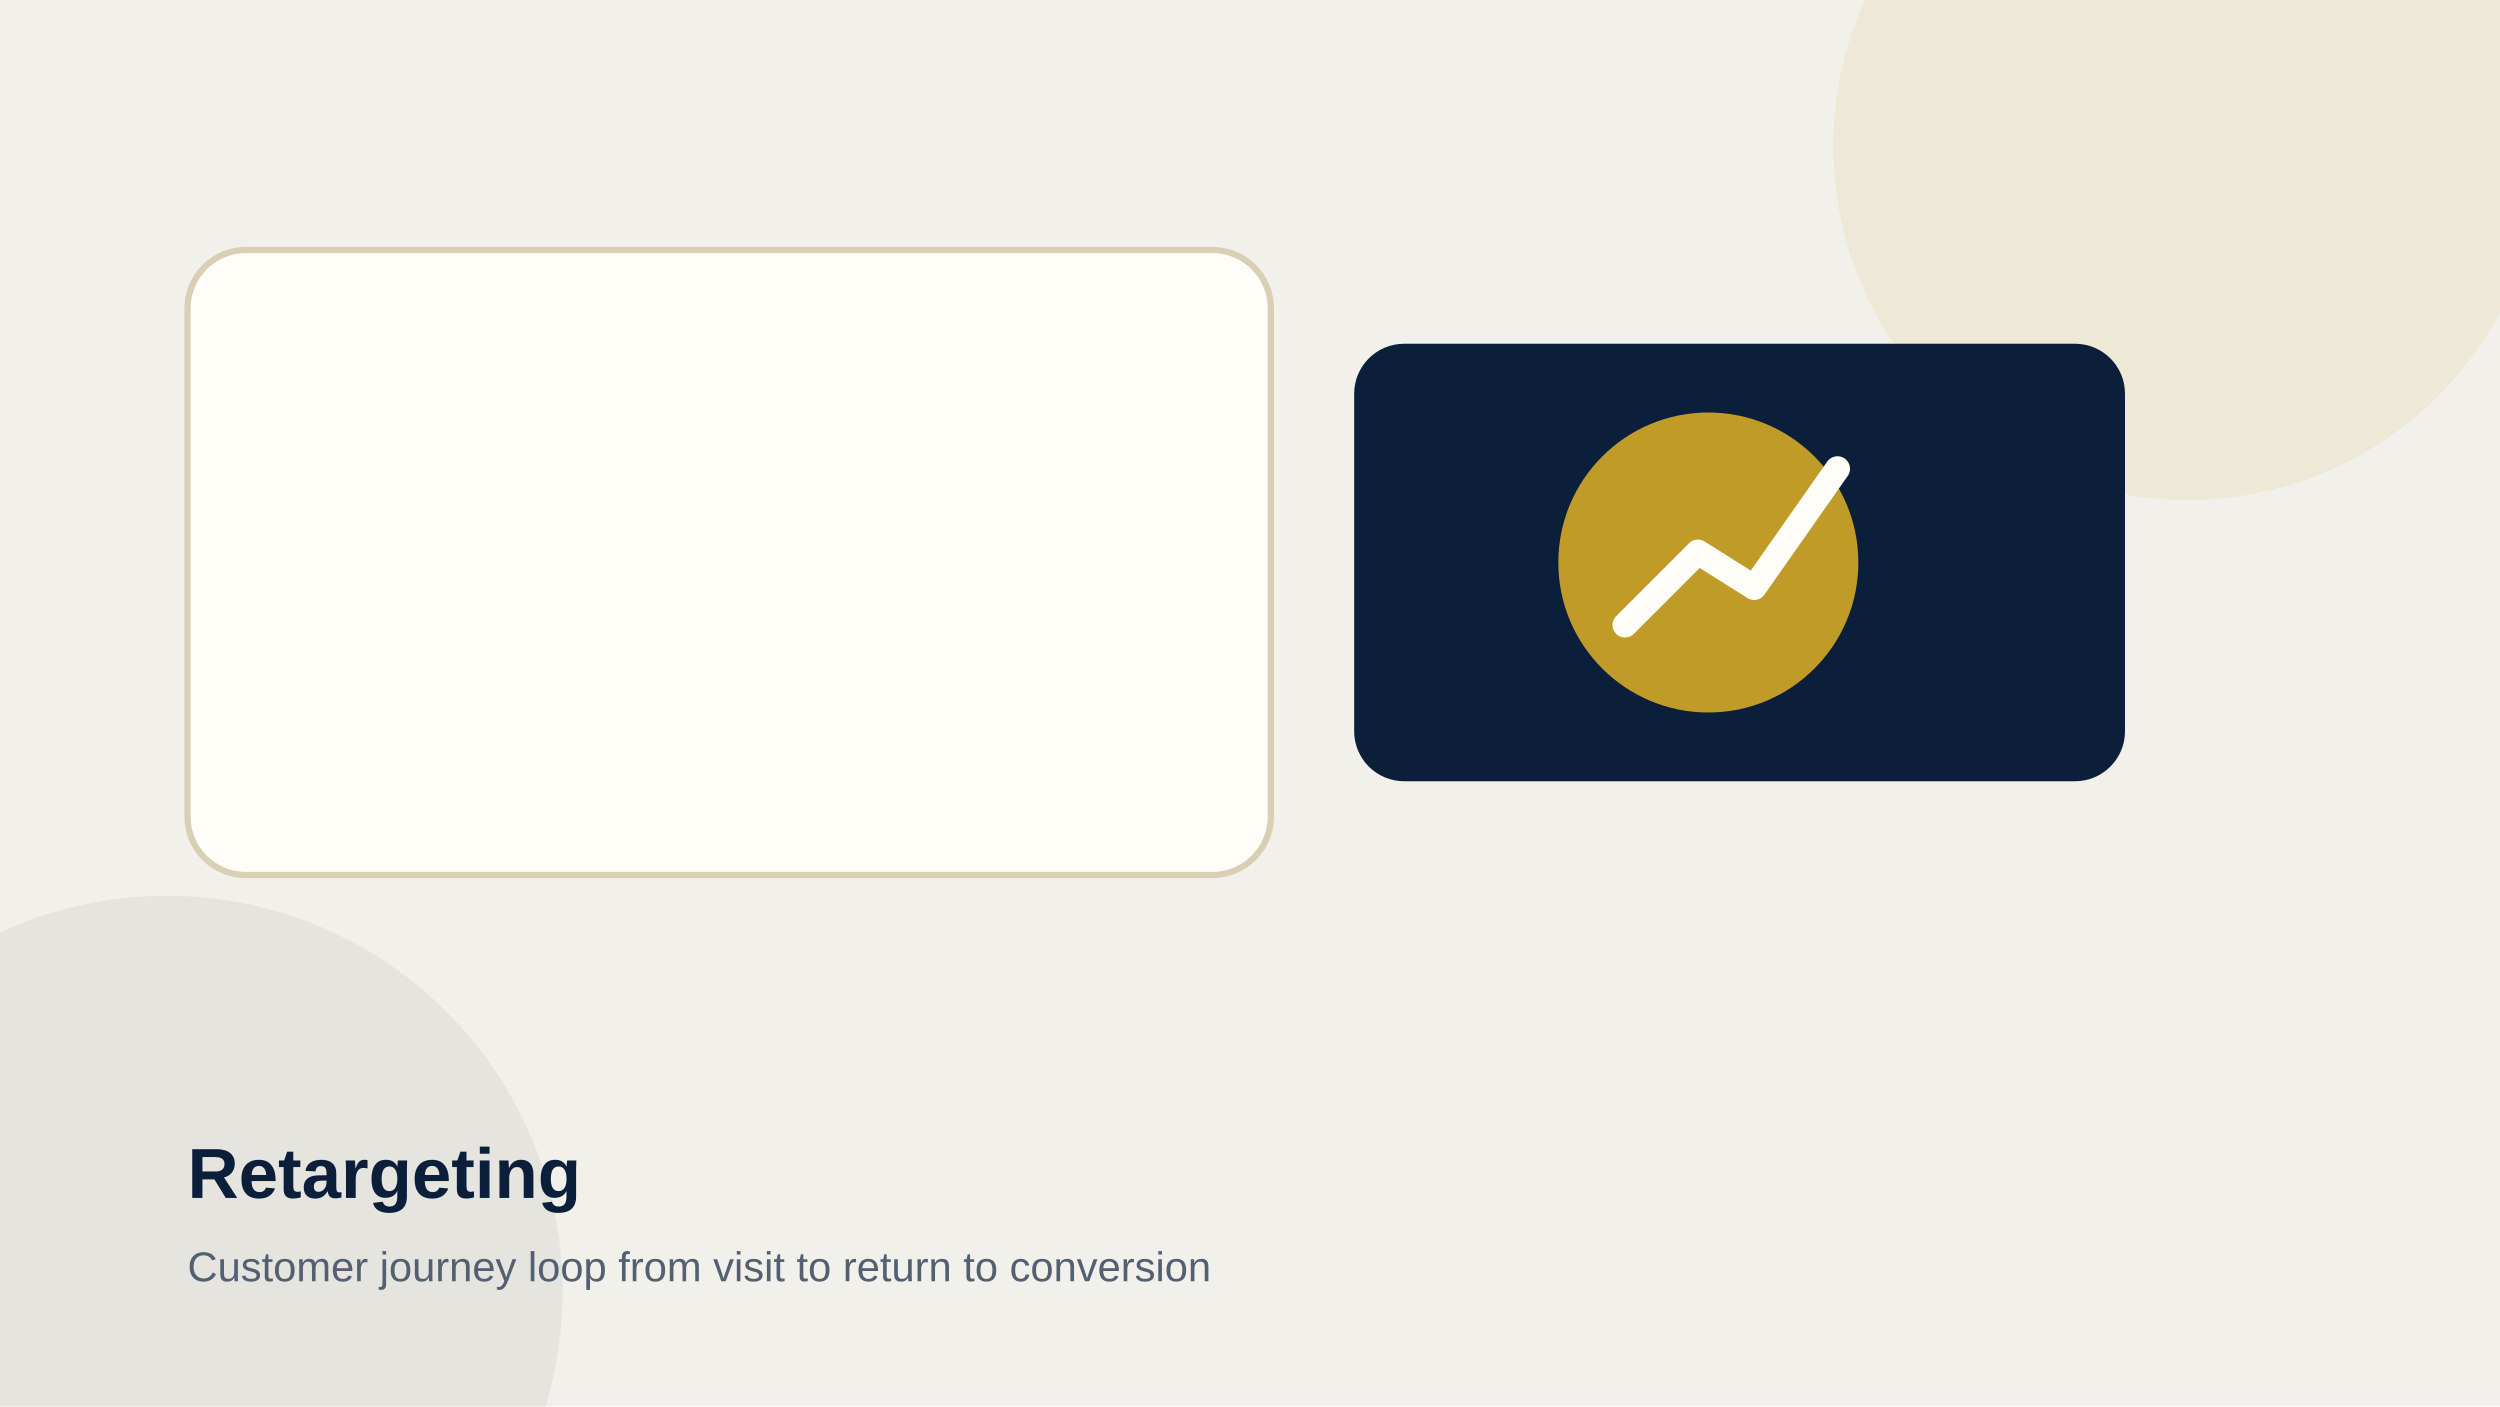
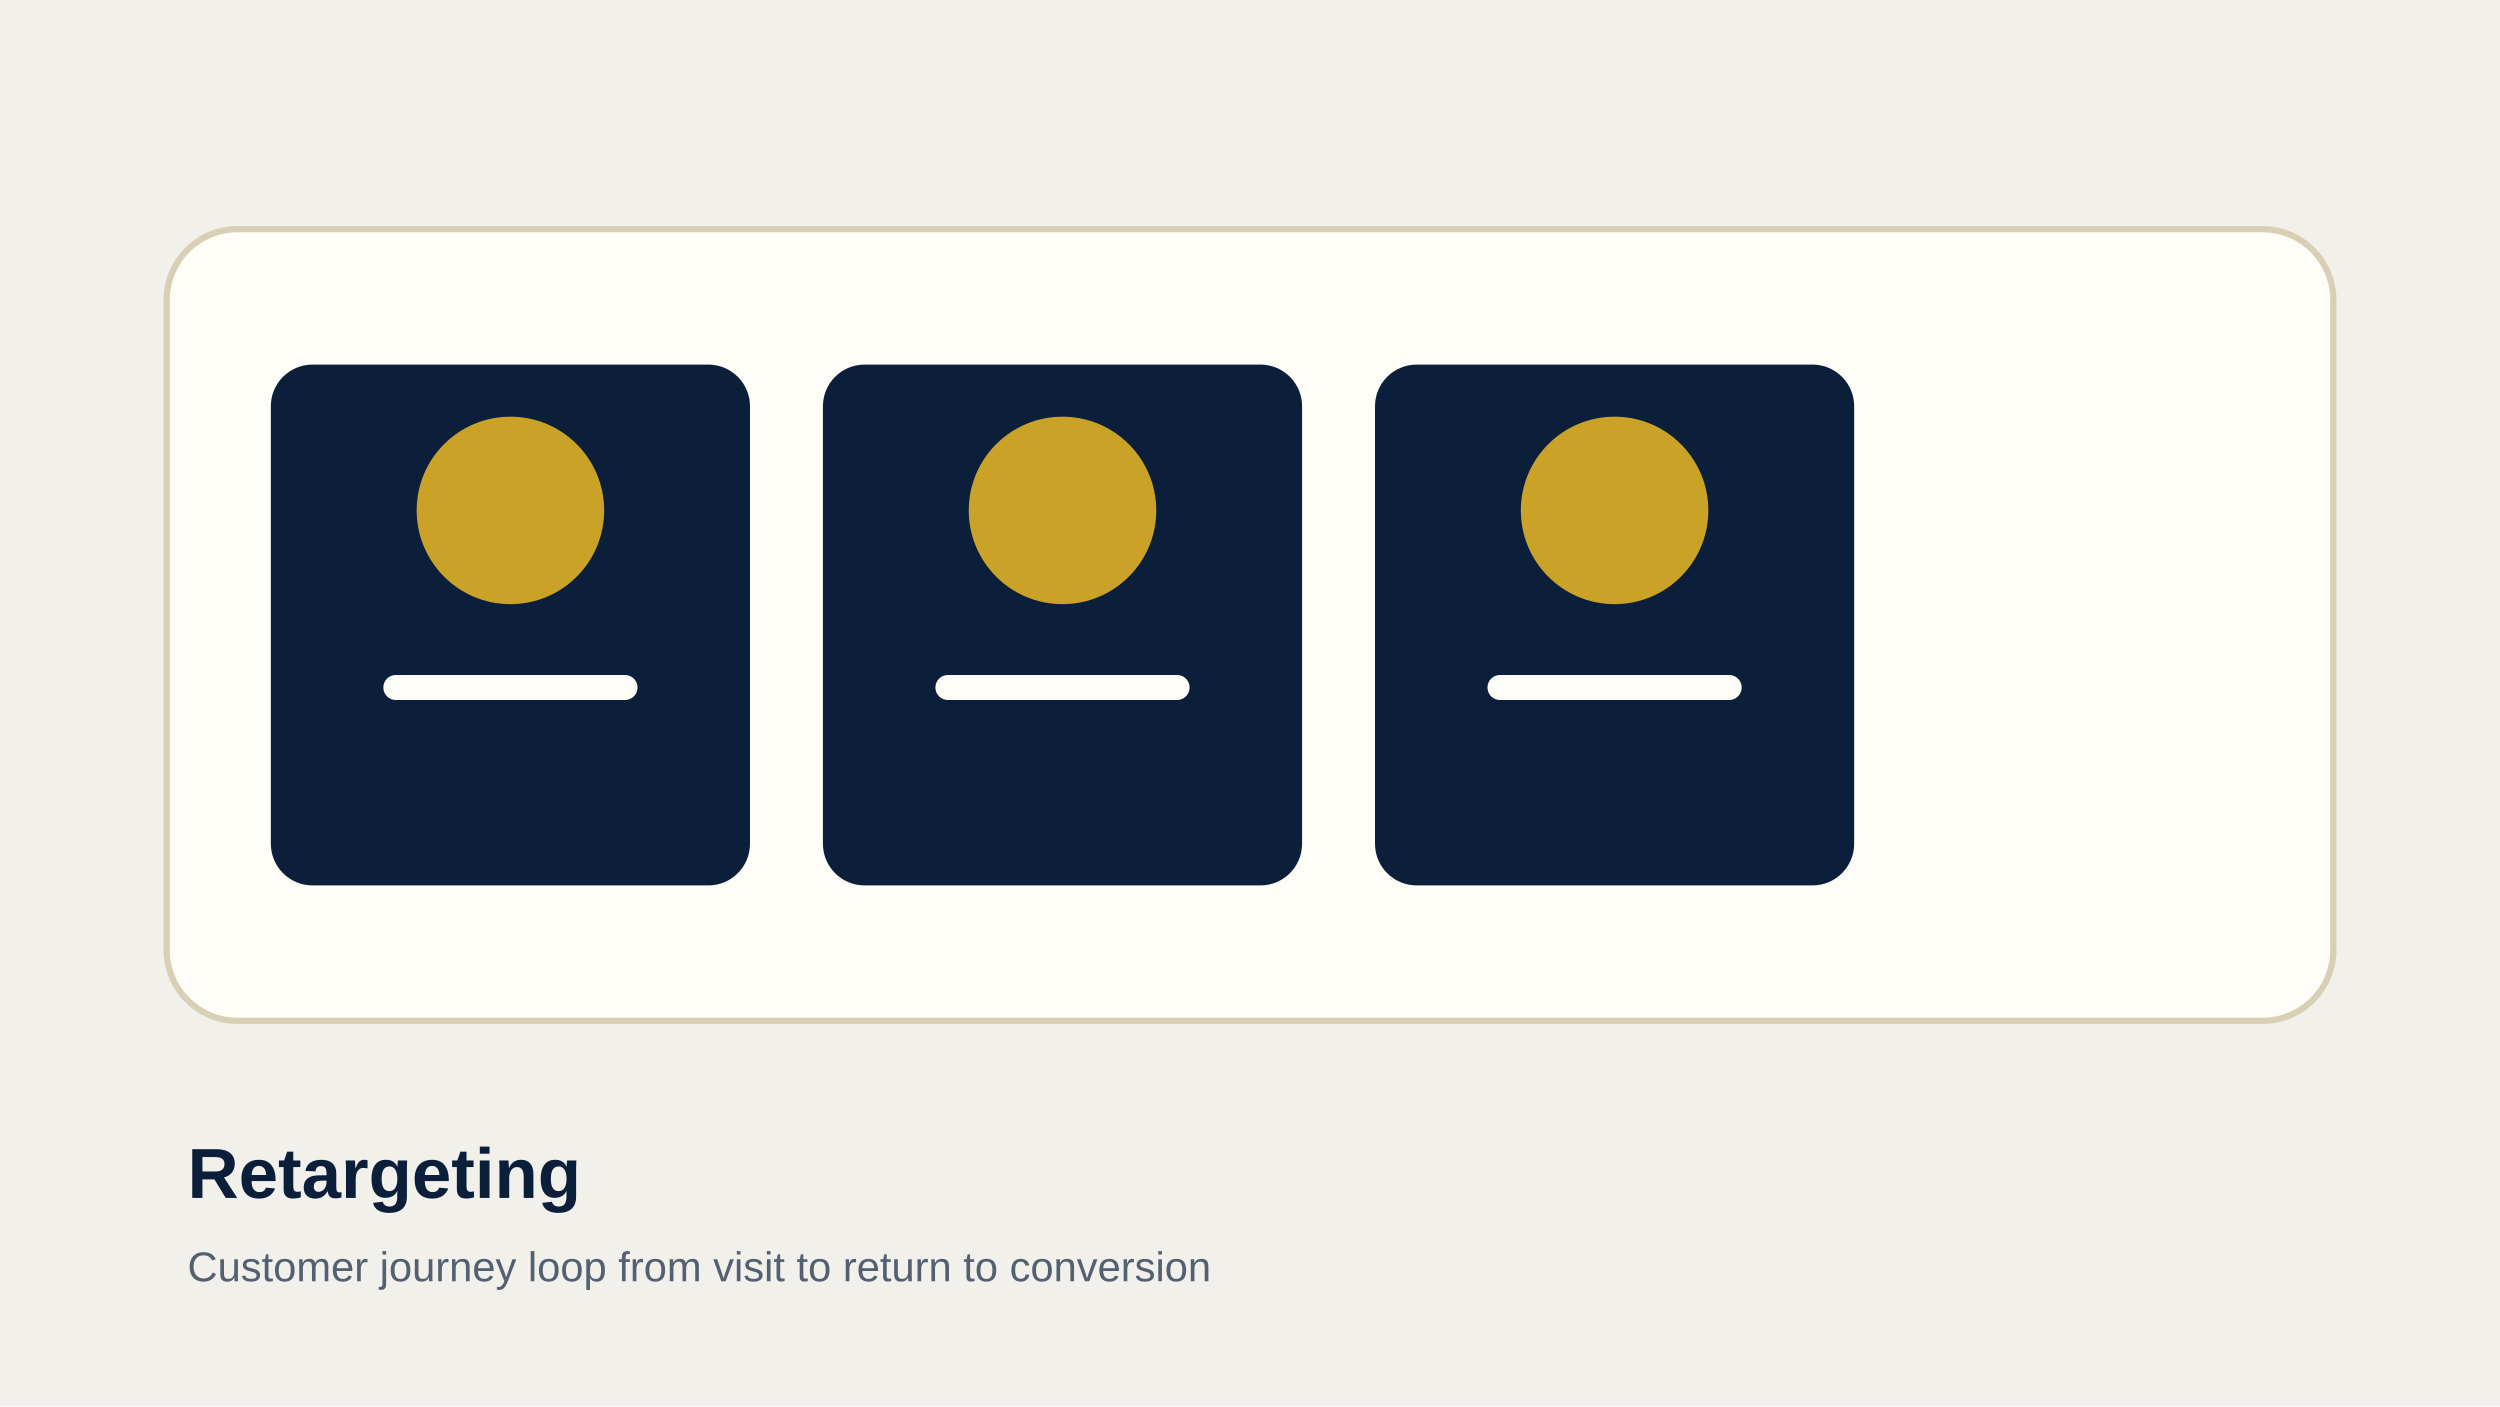
- <svg xmlns="http://www.w3.org/2000/svg" viewBox="0 0 1200 675" role="img" aria-labelledby="t d">
+ <svg xmlns="http://www.w3.org/2000/svg" viewBox="0 0 1200 675">
  <rect width="1200" height="675" fill="#F2F0EA" />
-   <circle cx="1050" cy="70" r="170" fill="#C9A227" opacity=".10" />
-   <circle cx="80" cy="620" r="190" fill="#0B1F3A" opacity=".06" />
-   <rect x="90" y="120" width="520" height="300" rx="28" fill="#fffdf8" stroke="#d8cfb5" stroke-width="3" />
-   <rect x="650" y="165" width="370" height="210" rx="24" fill="#0B1F3A" />
-   <circle cx="820" cy="270" r="72" fill="#C9A227" opacity=".95" />
-   <path d="M780 300 L815 265 L842 282 L882 225" fill="none" stroke="#fffdf8" stroke-width="12" stroke-linecap="round" stroke-linejoin="round" />
-   <text x="90" y="575" font-family="Arial, sans-serif" font-size="34" font-weight="700" fill="#0B1F3A">Retargeting</text>
-   <text x="90" y="615" font-family="Arial, sans-serif" font-size="20" fill="#526071">Customer journey loop from visit to return to conversion</text>
+   <rect x="80" y="110" width="1040" height="380" rx="34" fill="#fffdf8" stroke="#d8cfb5" stroke-width="3" />
+   <g fill="#0B1F3A">
+     <rect x="130" y="175" width="230" height="250" rx="20" />
+     <rect x="395" y="175" width="230" height="250" rx="20" />
+     <rect x="660" y="175" width="230" height="250" rx="20" />
+   </g>
+   <g fill="#C9A227">
+     <circle cx="245" cy="245" r="45" />
+     <circle cx="510" cy="245" r="45" />
+     <circle cx="775" cy="245" r="45" />
+   </g>
+   <g stroke="#fffdf8" stroke-width="12" stroke-linecap="round">
+     <path d="M190 330h110" />
+     <path d="M455 330h110" />
+     <path d="M720 330h110" />
+   </g>
+   <text x="90" y="575" font-family="Arial,sans-serif" font-size="34" font-weight="700" fill="#0B1F3A">Retargeting</text>
+   <text x="90" y="615" font-family="Arial,sans-serif" font-size="20" fill="#526071">Customer journey loop from visit to return to conversion</text>
</svg>
